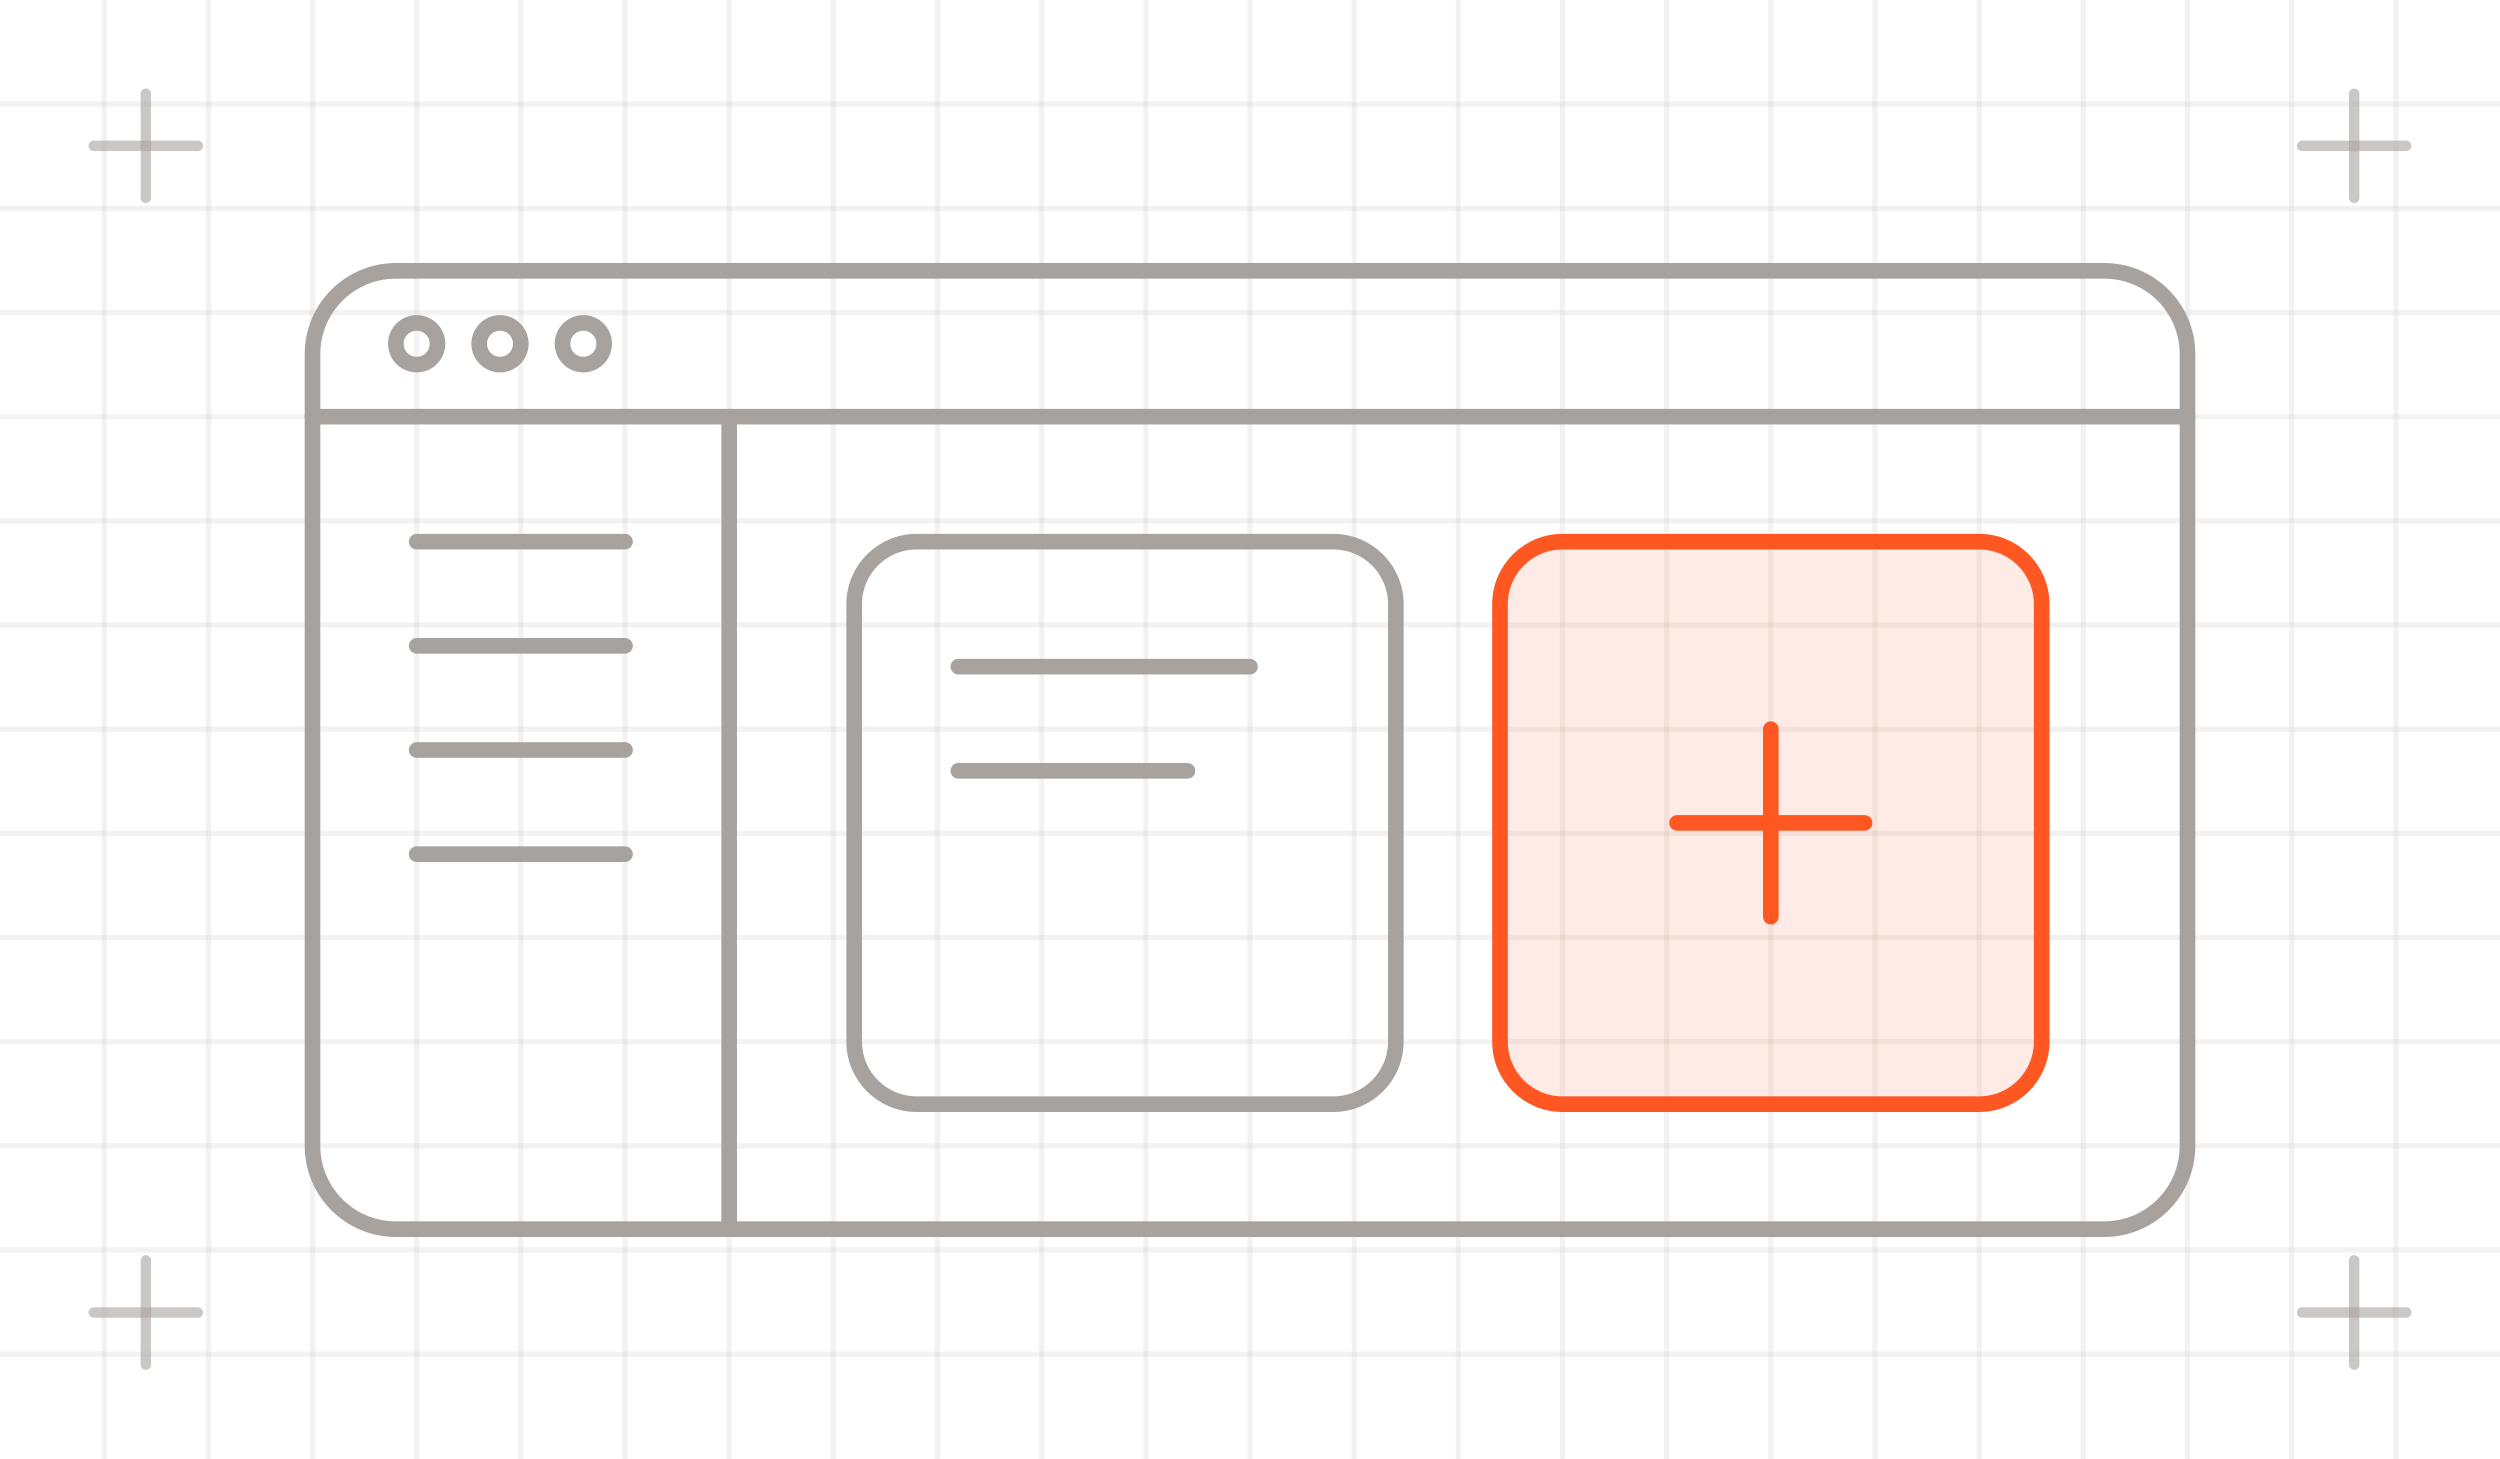
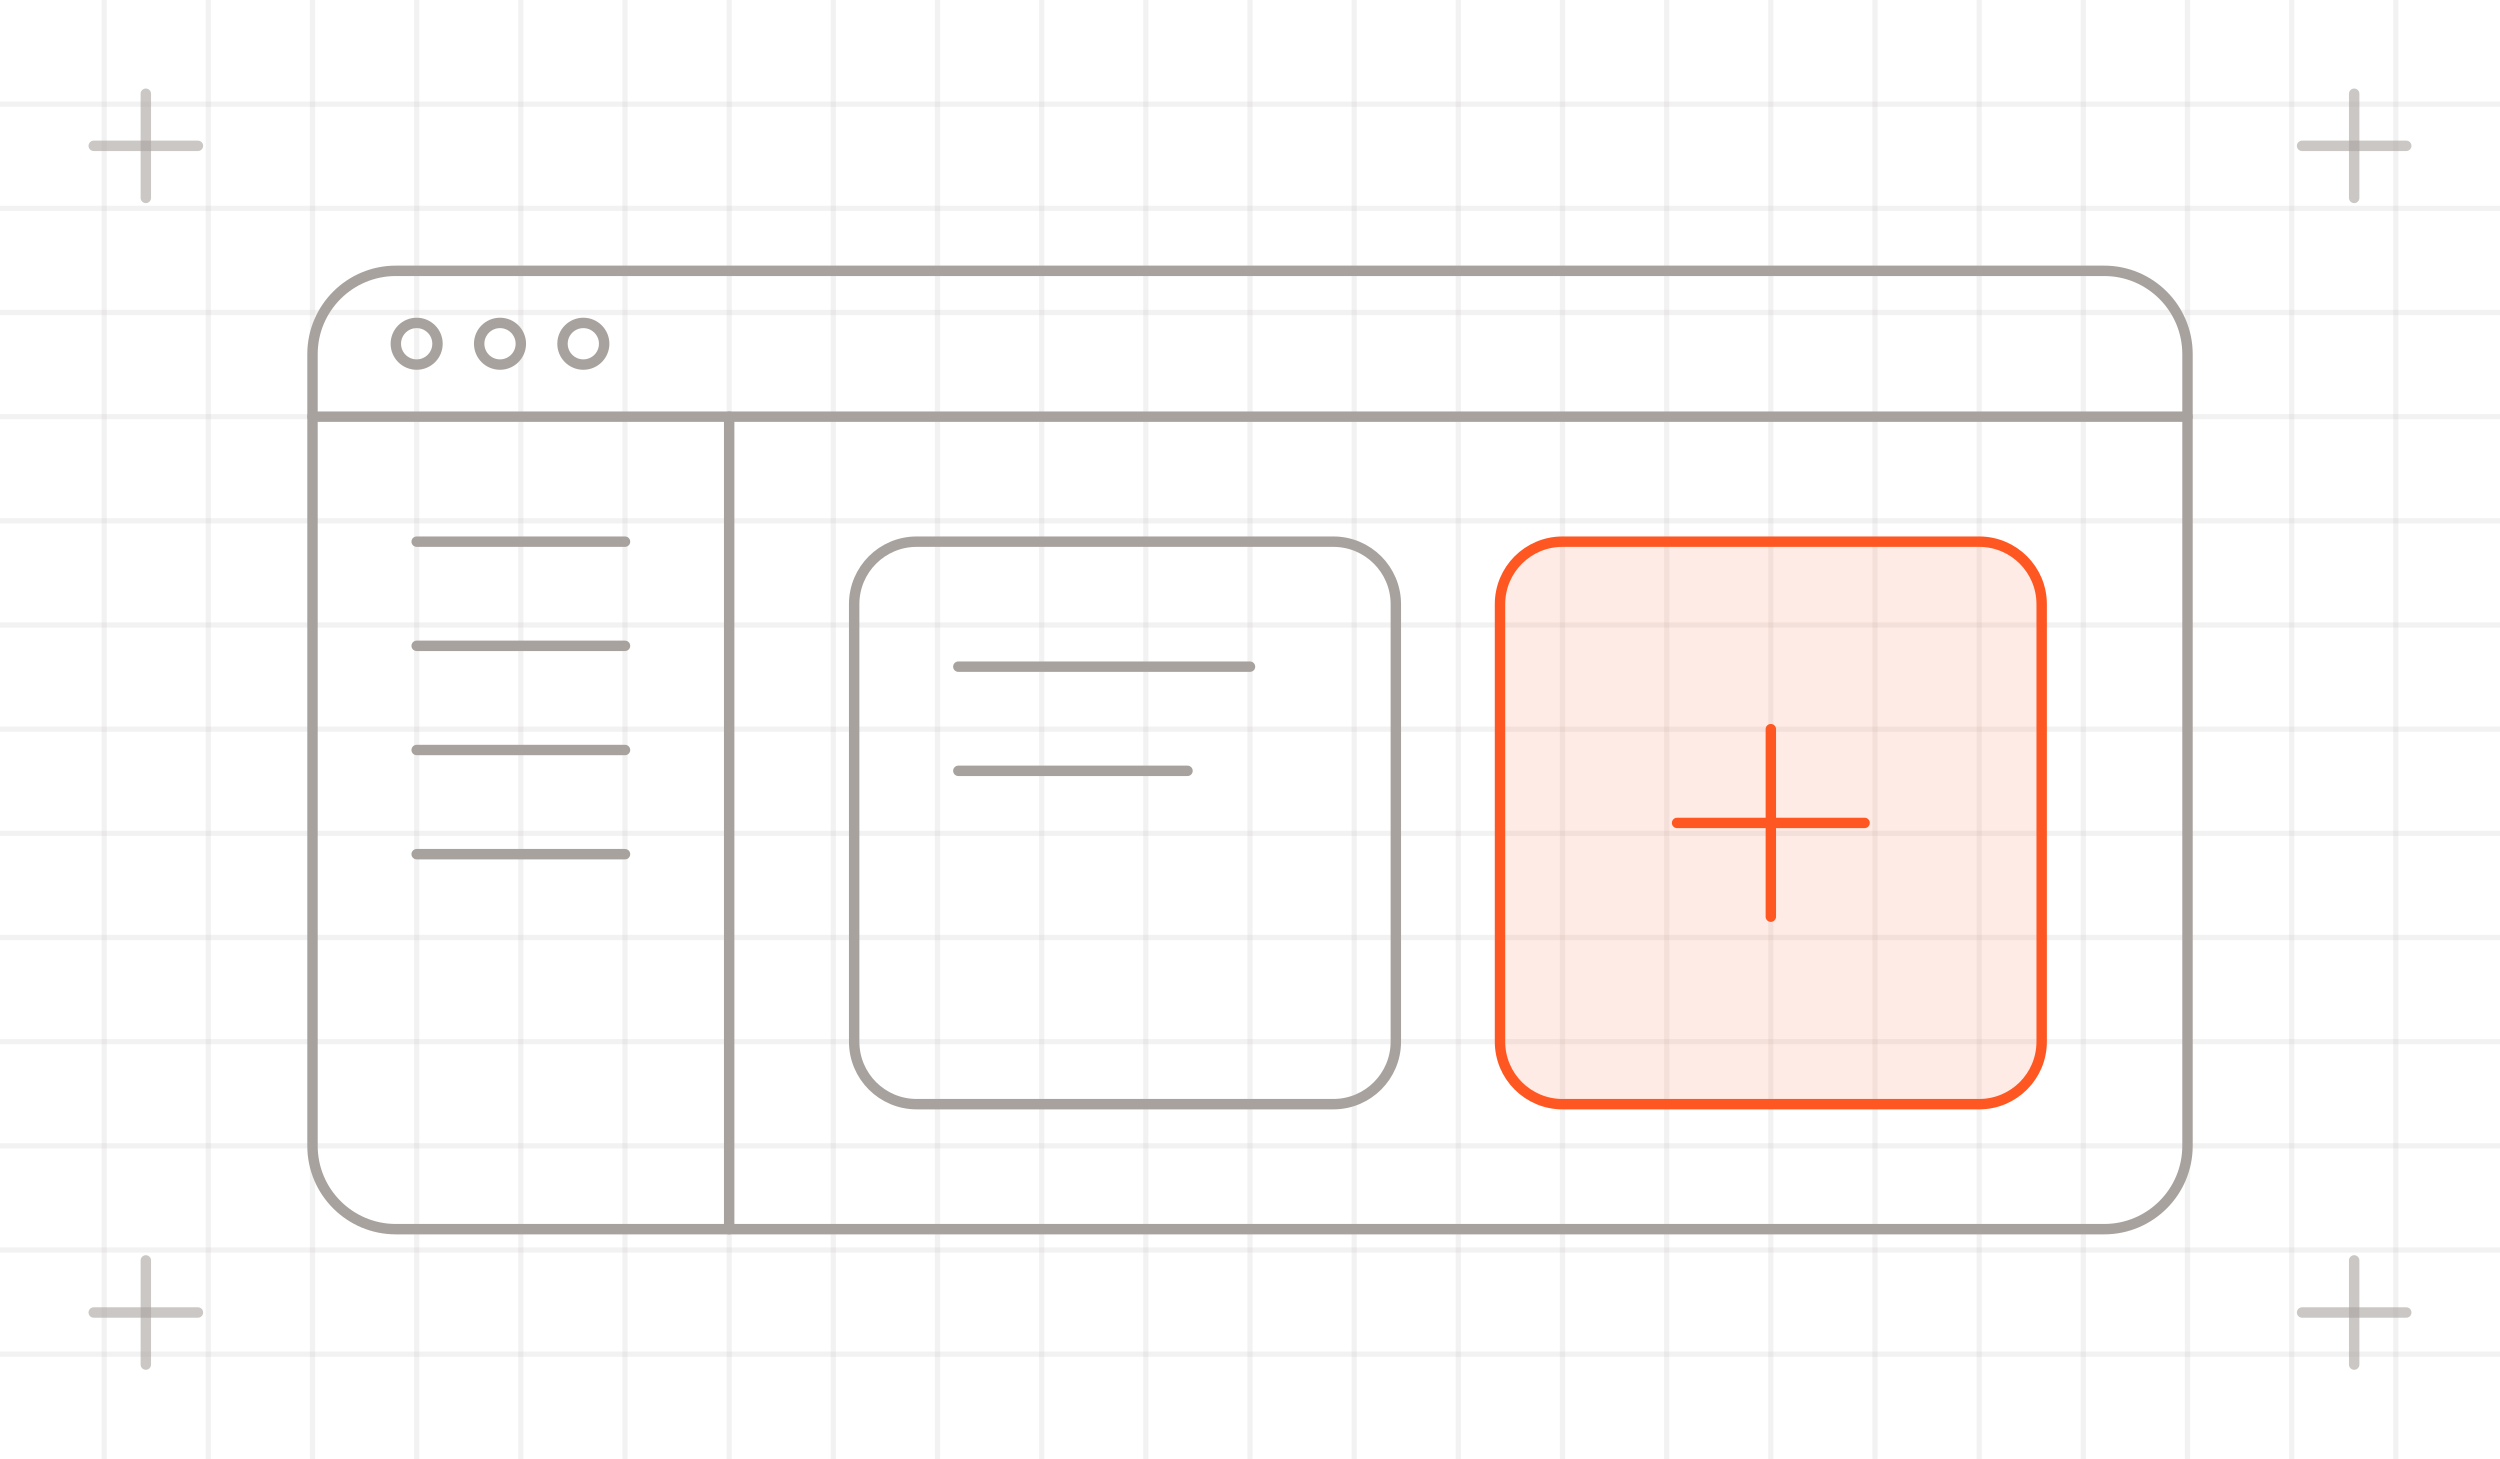
<svg xmlns="http://www.w3.org/2000/svg" viewBox="0 0 240 140" width="240" height="140" fill="none" stroke-linecap="round" stroke-linejoin="round">
  <g stroke="#A8A29E" stroke-opacity="0.14" stroke-width="0.5">
    <line x1="10" y1="0" x2="10" y2="140" />
    <line x1="20" y1="0" x2="20" y2="140" />
    <line x1="30" y1="0" x2="30" y2="140" />
    <line x1="40" y1="0" x2="40" y2="140" />
    <line x1="50" y1="0" x2="50" y2="140" />
    <line x1="60" y1="0" x2="60" y2="140" />
    <line x1="70" y1="0" x2="70" y2="140" />
    <line x1="80" y1="0" x2="80" y2="140" />
    <line x1="90" y1="0" x2="90" y2="140" />
    <line x1="100" y1="0" x2="100" y2="140" />
    <line x1="110" y1="0" x2="110" y2="140" />
    <line x1="120" y1="0" x2="120" y2="140" />
    <line x1="130" y1="0" x2="130" y2="140" />
    <line x1="140" y1="0" x2="140" y2="140" />
    <line x1="150" y1="0" x2="150" y2="140" />
    <line x1="160" y1="0" x2="160" y2="140" />
    <line x1="170" y1="0" x2="170" y2="140" />
    <line x1="180" y1="0" x2="180" y2="140" />
    <line x1="190" y1="0" x2="190" y2="140" />
    <line x1="200" y1="0" x2="200" y2="140" />
    <line x1="210" y1="0" x2="210" y2="140" />
    <line x1="220" y1="0" x2="220" y2="140" />
    <line x1="230" y1="0" x2="230" y2="140" />
    <line x1="0" y1="10" x2="240" y2="10" />
    <line x1="0" y1="20" x2="240" y2="20" />
    <line x1="0" y1="30" x2="240" y2="30" />
    <line x1="0" y1="40" x2="240" y2="40" />
    <line x1="0" y1="50" x2="240" y2="50" />
    <line x1="0" y1="60" x2="240" y2="60" />
    <line x1="0" y1="70" x2="240" y2="70" />
    <line x1="0" y1="80" x2="240" y2="80" />
    <line x1="0" y1="90" x2="240" y2="90" />
    <line x1="0" y1="100" x2="240" y2="100" />
    <line x1="0" y1="110" x2="240" y2="110" />
    <line x1="0" y1="120" x2="240" y2="120" />
    <line x1="0" y1="130" x2="240" y2="130" />
  </g>
  <g stroke="#A8A29E" stroke-opacity="0.6" stroke-width="1">
    <line x1="9" y1="14" x2="19" y2="14" />
    <line x1="14" y1="9" x2="14" y2="19" />
    <line x1="221" y1="14" x2="231" y2="14" />
    <line x1="226" y1="9" x2="226" y2="19" />
    <line x1="9" y1="126" x2="19" y2="126" />
    <line x1="14" y1="121" x2="14" y2="131" />
    <line x1="221" y1="126" x2="231" y2="126" />
    <line x1="226" y1="121" x2="226" y2="131" />
  </g>
-   <g stroke-width="1.5">
+   <g stroke-width="1">
    <rect x="30" y="26" width="180" height="92" rx="8" stroke="#A8A29E" fill="none" />
    <line x1="30" y1="40" x2="210" y2="40" stroke="#A8A29E" />
    <circle cx="40" cy="33" r="2" stroke="#A8A29E" fill="none" />
    <circle cx="48" cy="33" r="2" stroke="#A8A29E" fill="none" />
    <circle cx="56" cy="33" r="2" stroke="#A8A29E" fill="none" />
    <line x1="70" y1="40" x2="70" y2="118" stroke="#A8A29E" />
    <line x1="40" y1="52" x2="60" y2="52" stroke="#A8A29E" />
    <line x1="40" y1="62" x2="60" y2="62" stroke="#A8A29E" />
    <line x1="40" y1="72" x2="60" y2="72" stroke="#A8A29E" />
    <line x1="40" y1="82" x2="60" y2="82" stroke="#A8A29E" />
    <rect x="82" y="52" width="52" height="54" rx="6" stroke="#A8A29E" fill="none" />
    <line x1="92" y1="64" x2="120" y2="64" stroke="#A8A29E" />
    <line x1="92" y1="74" x2="114" y2="74" stroke="#A8A29E" />
    <rect x="144" y="52" width="52" height="54" rx="6" stroke="#FF5722" fill="#FF5722" fill-opacity="0.12" />
    <line x1="170" y1="70" x2="170" y2="88" stroke="#FF5722" />
    <line x1="161" y1="79" x2="179" y2="79" stroke="#FF5722" />
  </g>
</svg>
